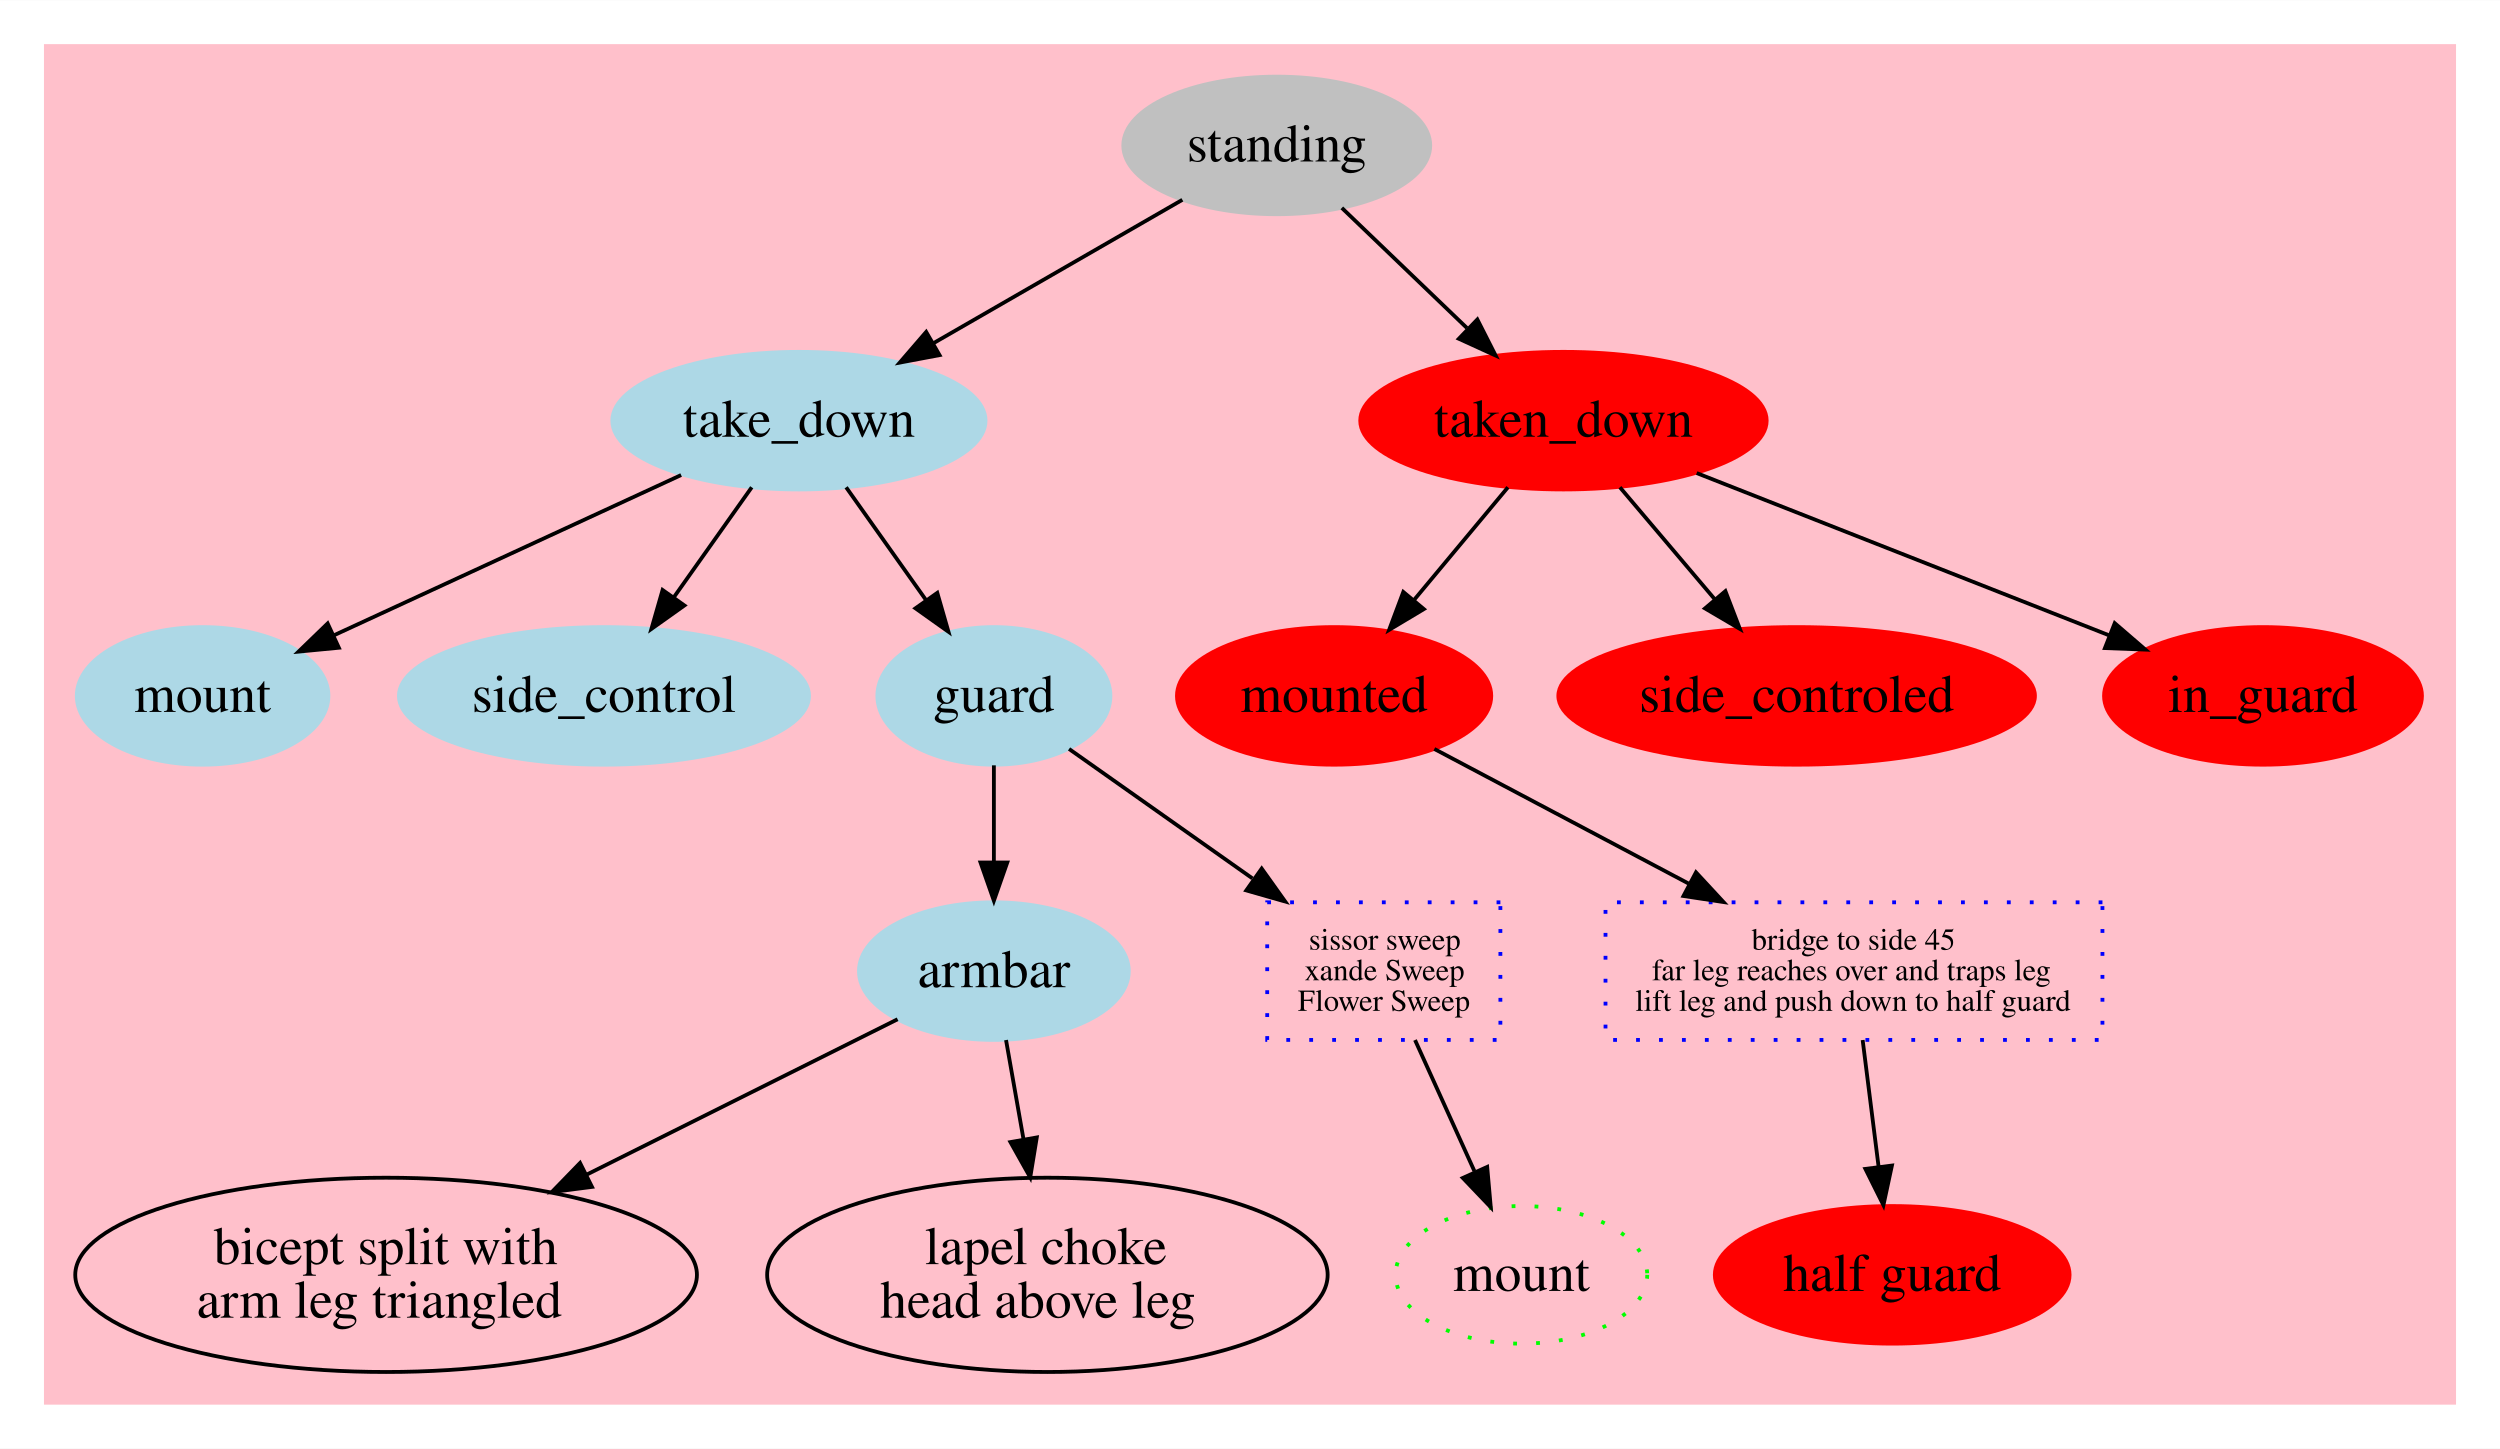
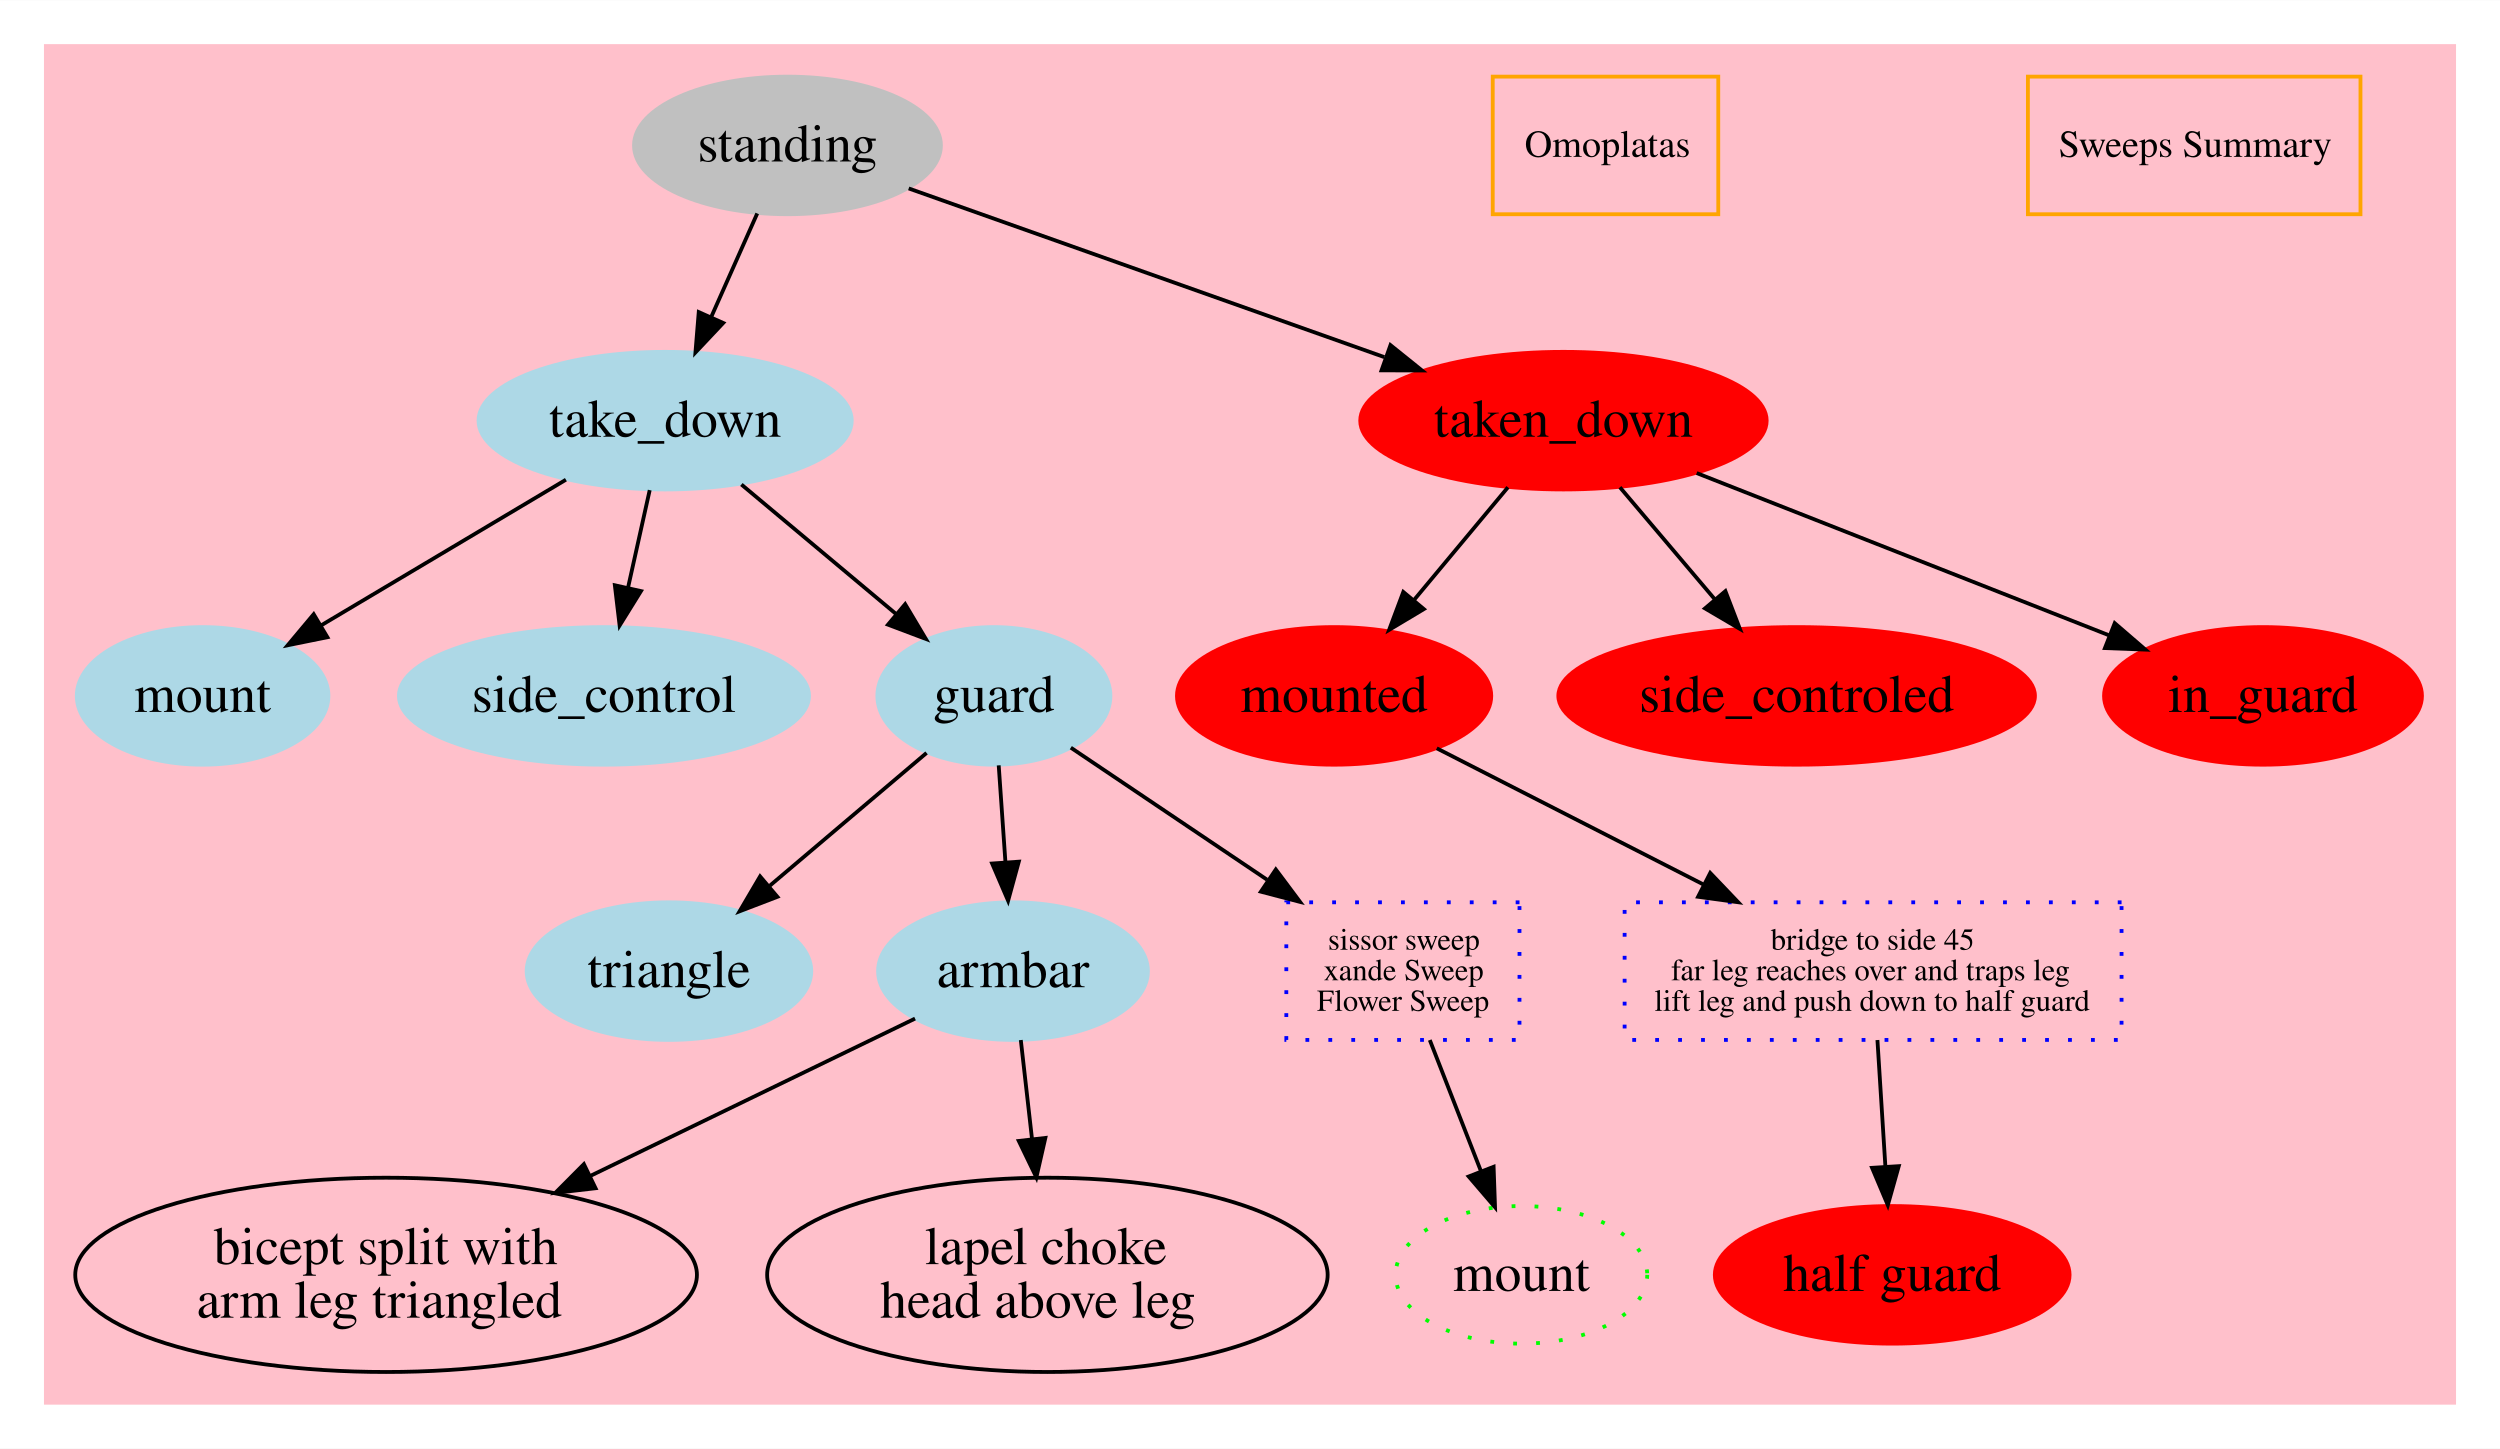
<svg xmlns="http://www.w3.org/2000/svg" xmlns:xlink="http://www.w3.org/1999/xlink" width="654pt" height="379pt" viewBox="0.00 0.00 654.00 378.91">
  <g id="graph0" class="graph" transform="scale(1 1) rotate(0) translate(4 374.9117)">
    <polygon fill="#ffffff" stroke="transparent" points="-4,4 -4,-374.912 650,-374.912 650,4 -4,4" />
    <g id="clust1" class="cluster">
      <polygon fill="#ffc0cb" stroke="#ffc0cb" points="8,-8 8,-362.912 638,-362.912 638,-8 8,-8" />
    </g>
    <g id="node1" class="node">
-       <ellipse fill="#c0c0c0" stroke="#c0c0c0" cx="330" cy="-336.912" rx="40.149" ry="18" />
-       <text text-anchor="middle" x="330" y="-332.712" font-family="Times,serif" font-size="14.00" fill="#000000">standing</text>
+       <g id="a_node1">
+         <a xlink:href="https://www.youtube.com/watch?v=cxc6uoaso7Q" xlink:title="&lt;TABLE&gt;">
+           <polygon fill="none" stroke="#ffa500" points="613.5,-354.912 526.5,-354.912 526.5,-318.912 613.5,-318.912 613.5,-354.912" />
+           <text text-anchor="start" x="534.531" y="-333.912" font-family="Times,serif" font-size="10.00" fill="#000000">Sweeps Summary</text>
+         </a>
+       </g>
    </g>
    <g id="node2" class="node">
-       <ellipse fill="#add8e6" stroke="#add8e6" cx="205" cy="-264.912" rx="48.819" ry="18" />
-       <text text-anchor="middle" x="205" y="-260.712" font-family="Times,serif" font-size="14.00" fill="#000000">take_down</text>
+       <g id="a_node2">
+         <a xlink:href="https://www.youtube.com/watch?v=tfvEGtSCIRI" xlink:title="&lt;TABLE&gt;">
+           <polygon fill="none" stroke="#ffa500" points="445.5,-354.912 386.5,-354.912 386.5,-318.912 445.5,-318.912 445.5,-354.912" />
+           <text text-anchor="start" x="394.837" y="-333.912" font-family="Times,serif" font-size="10.00" fill="#000000">Omoplatas</text>
+         </a>
+       </g>
+     </g>
+     <g id="node3" class="node">
+       <ellipse fill="#c0c0c0" stroke="#c0c0c0" cx="202" cy="-336.912" rx="40.149" ry="18" />
+       <text text-anchor="middle" x="202" y="-332.712" font-family="Times,serif" font-size="14.00" fill="#000000">standing</text>
+     </g>
+     <g id="node4" class="node">
+       <ellipse fill="#add8e6" stroke="#add8e6" cx="170" cy="-264.912" rx="48.819" ry="18" />
+       <text text-anchor="middle" x="170" y="-260.712" font-family="Times,serif" font-size="14.00" fill="#000000">take_down</text>
    </g>
    <g id="edge1" class="edge">
-       <path fill="none" stroke="#000000" d="M305.304,-322.687C286.711,-311.977 260.967,-297.149 240.216,-285.196" />
-       <polygon fill="#000000" stroke="#000000" points="241.783,-282.06 231.371,-280.101 238.289,-288.125 241.783,-282.06" />
+       <path fill="none" stroke="#000000" d="M194.09,-319.114C190.475,-310.979 186.111,-301.162 182.097,-292.13" />
+       <polygon fill="#000000" stroke="#000000" points="185.19,-290.471 177.93,-282.754 178.793,-293.314 185.19,-290.471" />
    </g>
-     <g id="node3" class="node">
+     <g id="node5" class="node">
      <ellipse fill="#ff0000" stroke="#ff0000" cx="405" cy="-264.912" rx="53.163" ry="18" />
      <text text-anchor="middle" x="405" y="-260.712" font-family="Times,serif" font-size="14.00" fill="#000000">taken_down</text>
    </g>
    <g id="edge2" class="edge">
-       <path fill="none" stroke="#000000" d="M347.019,-320.574C356.687,-311.292 368.975,-299.495 379.748,-289.153" />
-       <polygon fill="#000000" stroke="#000000" points="382.476,-291.386 387.266,-281.936 377.628,-286.337 382.476,-291.386" />
+       <path fill="none" stroke="#000000" d="M233.719,-325.662C267.089,-313.826 319.965,-295.072 358.144,-281.531" />
+       <polygon fill="#000000" stroke="#000000" points="359.748,-284.675 368.003,-278.034 357.408,-278.078 359.748,-284.675" />
    </g>
-     <g id="node9" class="node">
+     <g id="node11" class="node">
      <ellipse fill="#add8e6" stroke="#add8e6" cx="49" cy="-192.912" rx="32.917" ry="18" />
      <text text-anchor="middle" x="49" y="-188.712" font-family="Times,serif" font-size="14.00" fill="#000000">mount</text>
    </g>
    <g id="edge8" class="edge">
-       <path fill="none" stroke="#000000" d="M174.179,-250.687C147.968,-238.589 110.369,-221.236 83.228,-208.709" />
-       <polygon fill="#000000" stroke="#000000" points="84.646,-205.509 74.099,-204.496 81.712,-211.864 84.646,-205.509" />
+       <path fill="none" stroke="#000000" d="M144.042,-249.466C125.254,-238.286 99.782,-223.129 79.937,-211.321" />
+       <polygon fill="#000000" stroke="#000000" points="81.643,-208.263 71.259,-206.157 78.063,-214.278 81.643,-208.263" />
    </g>
-     <g id="node10" class="node">
+     <g id="node12" class="node">
      <ellipse fill="#add8e6" stroke="#add8e6" cx="154" cy="-192.912" rx="53.647" ry="18" />
      <text text-anchor="middle" x="154" y="-188.712" font-family="Times,serif" font-size="14.00" fill="#000000">side_control</text>
    </g>
    <g id="edge9" class="edge">
-       <path fill="none" stroke="#000000" d="M192.654,-247.482C186.56,-238.879 179.086,-228.327 172.339,-218.803" />
-       <polygon fill="#000000" stroke="#000000" points="175.045,-216.567 166.409,-210.43 169.333,-220.613 175.045,-216.567" />
+       <path fill="none" stroke="#000000" d="M165.963,-246.743C164.251,-239.043 162.216,-229.886 160.315,-221.328" />
+       <polygon fill="#000000" stroke="#000000" points="163.678,-220.327 158.092,-211.325 156.845,-221.846 163.678,-220.327" />
    </g>
-     <g id="node11" class="node">
+     <g id="node13" class="node">
      <ellipse fill="#add8e6" stroke="#add8e6" cx="256" cy="-192.912" rx="30.486" ry="18" />
      <text text-anchor="middle" x="256" y="-188.712" font-family="Times,serif" font-size="14.00" fill="#000000">guard</text>
    </g>
    <g id="edge10" class="edge">
-       <path fill="none" stroke="#000000" d="M217.346,-247.482C223.639,-238.598 231.404,-227.636 238.319,-217.873" />
-       <polygon fill="#000000" stroke="#000000" points="241.195,-219.868 244.119,-209.685 235.483,-215.822 241.195,-219.868" />
+       <path fill="none" stroke="#000000" d="M189.946,-248.213C202.027,-238.098 217.555,-225.098 230.519,-214.244" />
+       <polygon fill="#000000" stroke="#000000" points="232.786,-216.911 238.207,-207.808 228.292,-211.544 232.786,-216.911" />
    </g>
-     <g id="node4" class="node">
+     <g id="node6" class="node">
      <ellipse fill="#ff0000" stroke="#ff0000" cx="345" cy="-192.912" rx="41.109" ry="18" />
      <text text-anchor="middle" x="345" y="-188.712" font-family="Times,serif" font-size="14.00" fill="#000000">mounted</text>
    </g>
    <g id="edge3" class="edge">
      <path fill="none" stroke="#000000" d="M390.476,-247.482C383.106,-238.639 374.02,-227.736 365.912,-218.006" />
      <polygon fill="#000000" stroke="#000000" points="368.481,-215.622 359.391,-210.18 363.104,-220.103 368.481,-215.622" />
    </g>
-     <g id="node5" class="node">
+     <g id="node7" class="node">
      <ellipse fill="#ff0000" stroke="#ff0000" cx="466" cy="-192.912" rx="62.341" ry="18" />
      <text text-anchor="middle" x="466" y="-188.712" font-family="Times,serif" font-size="14.00" fill="#000000">side_controled</text>
    </g>
    <g id="edge4" class="edge">
      <path fill="none" stroke="#000000" d="M419.766,-247.482C427.204,-238.704 436.361,-227.896 444.557,-218.221" />
      <polygon fill="#000000" stroke="#000000" points="447.364,-220.322 451.158,-210.43 442.024,-215.797 447.364,-220.322" />
    </g>
-     <g id="node6" class="node">
+     <g id="node8" class="node">
      <ellipse fill="#ff0000" stroke="#ff0000" cx="588" cy="-192.912" rx="41.585" ry="18" />
      <text text-anchor="middle" x="588" y="-188.712" font-family="Times,serif" font-size="14.00" fill="#000000">in_guard</text>
    </g>
    <g id="edge5" class="edge">
      <path fill="none" stroke="#000000" d="M439.852,-251.2C470.583,-239.108 515.371,-221.487 547.648,-208.788" />
      <polygon fill="#000000" stroke="#000000" points="549.21,-211.935 557.234,-205.017 546.647,-205.421 549.21,-211.935" />
    </g>
-     <g id="node7" class="node">
-       <g id="a_node7">
+     <g id="node9" class="node">
+       <g id="a_node9">
        <a xlink:href="https://www.youtube.com/watch?v=q2OAJF__P2w" xlink:title="&lt;TABLE&gt;">
-           <polygon fill="none" stroke="#0000ff" stroke-dasharray="1,5" points="546,-138.912 416,-138.912 416,-102.912 546,-102.912 546,-138.912" />
-           <text text-anchor="start" x="454.227" y="-126.512" font-family="Times,serif" font-size="8.00" fill="#000000">bridge to side 45</text>
-           <text text-anchor="start" x="428.139" y="-118.512" font-family="Times,serif" font-size="8.00" fill="#000000">far leg reaches over and traps leg</text>
-           <text text-anchor="start" x="423.789" y="-110.512" font-family="Times,serif" font-size="8.00" fill="#000000">lift leg and push down to half guard</text>
+           <polygon fill="none" stroke="#0000ff" stroke-dasharray="1,5" points="551,-138.912 421,-138.912 421,-102.912 551,-102.912 551,-138.912" />
+           <text text-anchor="start" x="459.227" y="-126.512" font-family="Times,serif" font-size="8.00" fill="#000000">bridge to side 45</text>
+           <text text-anchor="start" x="433.139" y="-118.512" font-family="Times,serif" font-size="8.00" fill="#000000">far leg reaches over and traps leg</text>
+           <text text-anchor="start" x="428.789" y="-110.512" font-family="Times,serif" font-size="8.00" fill="#000000">lift leg and push down to half guard</text>
        </a>
      </g>
    </g>
    <g id="edge6" class="edge">
-       <path fill="none" stroke="#000000" d="M371.222,-179.029C390.066,-169.053 415.897,-155.378 437.769,-143.799" />
-       <polygon fill="#000000" stroke="#000000" points="439.668,-146.754 446.868,-138.982 436.392,-140.567 439.668,-146.754" />
+       <path fill="none" stroke="#000000" d="M371.853,-179.2C391.516,-169.159 418.648,-155.304 441.526,-143.622" />
+       <polygon fill="#000000" stroke="#000000" points="443.395,-146.597 450.71,-138.932 440.212,-140.363 443.395,-146.597" />
    </g>
-     <g id="node8" class="node">
+     <g id="node10" class="node">
      <ellipse fill="#ff0000" stroke="#ff0000" cx="491" cy="-41.456" rx="46.404" ry="18" />
      <text text-anchor="middle" x="491" y="-37.256" font-family="Times,serif" font-size="14.00" fill="#000000">half guard</text>
    </g>
    <g id="edge7" class="edge">
-       <path fill="none" stroke="#000000" d="M483.269,-102.882C484.501,-93.097 486.051,-80.779 487.439,-69.747" />
-       <polygon fill="#000000" stroke="#000000" points="490.929,-70.048 488.705,-59.689 483.984,-69.174 490.929,-70.048" />
+       <path fill="none" stroke="#000000" d="M487.135,-102.882C487.75,-93.097 488.526,-80.779 489.22,-69.747" />
+       <polygon fill="#000000" stroke="#000000" points="492.718,-69.889 489.853,-59.689 485.731,-69.45 492.718,-69.889" />
    </g>
-     <g id="node12" class="node">
-       <ellipse fill="#add8e6" stroke="#add8e6" cx="256" cy="-120.912" rx="35.296" ry="18" />
-       <text text-anchor="middle" x="256" y="-116.712" font-family="Times,serif" font-size="14.00" fill="#000000">armbar</text>
+     <g id="node14" class="node">
+       <ellipse fill="#add8e6" stroke="#add8e6" cx="171" cy="-120.912" rx="37.233" ry="18" />
+       <text text-anchor="middle" x="171" y="-116.712" font-family="Times,serif" font-size="14.00" fill="#000000">triangle</text>
    </g>
    <g id="edge11" class="edge">
-       <path fill="none" stroke="#000000" d="M256,-174.743C256,-167.043 256,-157.886 256,-149.328" />
-       <polygon fill="#000000" stroke="#000000" points="259.5,-149.325 256,-139.325 252.5,-149.325 259.5,-149.325" />
+       <path fill="none" stroke="#000000" d="M238.388,-177.993C226.549,-167.965 210.731,-154.566 197.396,-143.271" />
+       <polygon fill="#000000" stroke="#000000" points="199.364,-140.351 189.472,-136.558 194.84,-145.692 199.364,-140.351" />
    </g>
-     <g id="node13" class="node">
-       <g id="a_node13">
+     <g id="node15" class="node">
+       <ellipse fill="#add8e6" stroke="#add8e6" cx="261" cy="-120.912" rx="35.296" ry="18" />
+       <text text-anchor="middle" x="261" y="-116.712" font-family="Times,serif" font-size="14.00" fill="#000000">armbar</text>
+     </g>
+     <g id="edge12" class="edge">
+       <path fill="none" stroke="#000000" d="M257.262,-174.743C257.796,-167.043 258.432,-157.886 259.027,-149.328" />
+       <polygon fill="#000000" stroke="#000000" points="262.52,-149.543 259.721,-139.325 255.537,-149.058 262.52,-149.543" />
+     </g>
+     <g id="node16" class="node">
+       <g id="a_node16">
        <a xlink:href="https://www.youtube.com/watch?v=HHs1ftjayUw" xlink:title="&lt;TABLE&gt;">
-           <polygon fill="none" stroke="#0000ff" stroke-dasharray="1,5" points="388.5,-138.912 327.5,-138.912 327.5,-102.912 388.5,-102.912 388.5,-138.912" />
-           <text text-anchor="start" x="338.391" y="-126.512" font-family="Times,serif" font-size="8.00" fill="#000000">sissor sweep</text>
-           <text text-anchor="start" x="337.285" y="-118.512" font-family="Times,serif" font-size="8.00" fill="#000000">xande Sweep</text>
-           <text text-anchor="start" x="335.504" y="-110.512" font-family="Times,serif" font-size="8.00" fill="#000000">Flower Sweep</text>
+           <polygon fill="none" stroke="#0000ff" stroke-dasharray="1,5" points="393.5,-138.912 332.5,-138.912 332.5,-102.912 393.5,-102.912 393.5,-138.912" />
+           <text text-anchor="start" x="343.391" y="-126.512" font-family="Times,serif" font-size="8.00" fill="#000000">sissor sweep</text>
+           <text text-anchor="start" x="342.285" y="-118.512" font-family="Times,serif" font-size="8.00" fill="#000000">xande Sweep</text>
+           <text text-anchor="start" x="340.504" y="-110.512" font-family="Times,serif" font-size="8.00" fill="#000000">Flower Sweep</text>
        </a>
      </g>
    </g>
-     <g id="edge12" class="edge">
-       <path fill="none" stroke="#000000" d="M275.667,-179.029C289.246,-169.444 307.663,-156.444 323.636,-145.169" />
-       <polygon fill="#000000" stroke="#000000" points="326.06,-147.742 332.212,-139.115 322.024,-142.023 326.06,-147.742" />
+     <g id="edge13" class="edge">
+       <path fill="none" stroke="#000000" d="M276.126,-179.369C290.56,-169.656 310.391,-156.312 327.462,-144.825" />
+       <polygon fill="#000000" stroke="#000000" points="329.752,-147.503 336.094,-139.016 325.844,-141.695 329.752,-147.503" />
    </g>
-     <g id="node15" class="node">
+     <g id="node18" class="node">
      <ellipse fill="none" stroke="#000000" cx="97" cy="-41.456" rx="81.316" ry="25.412" />
      <text text-anchor="start" x="51.893" y="-44.256" font-family="Times,serif" font-size="14.00" fill="#000000">bicept split with</text>
      <text text-anchor="start" x="47.436" y="-30.256" font-family="Times,serif" font-size="14.00" fill="#000000"> arm leg triangled</text>
    </g>
-     <g id="edge14" class="edge">
-       <path fill="none" stroke="#000000" d="M230.806,-108.322C209.014,-97.432 176.793,-81.33 149.431,-67.657" />
-       <polygon fill="#000000" stroke="#000000" points="150.869,-64.463 140.36,-63.124 147.74,-70.725 150.869,-64.463" />
+     <g id="edge15" class="edge">
+       <path fill="none" stroke="#000000" d="M235.375,-108.497C212.695,-97.509 178.863,-81.118 150.33,-67.293" />
+       <polygon fill="#000000" stroke="#000000" points="151.798,-64.116 141.273,-62.905 148.746,-70.415 151.798,-64.116" />
    </g>
-     <g id="node16" class="node">
+     <g id="node19" class="node">
      <ellipse fill="none" stroke="#000000" cx="270" cy="-41.456" rx="73.313" ry="25.412" />
      <text text-anchor="start" x="237.933" y="-44.256" font-family="Times,serif" font-size="14.00" fill="#000000">lapel choke</text>
      <text text-anchor="start" x="226.27" y="-30.256" font-family="Times,serif" font-size="14.00" fill="#000000"> head above leg</text>
    </g>
-     <g id="edge15" class="edge">
-       <path fill="none" stroke="#000000" d="M259.177,-102.882C260.537,-95.164 262.174,-85.87 263.759,-76.874" />
-       <polygon fill="#000000" stroke="#000000" points="267.221,-77.4 265.509,-66.945 260.327,-76.186 267.221,-77.4" />
+     <g id="edge16" class="edge">
+       <path fill="none" stroke="#000000" d="M263.042,-102.882C263.907,-95.247 264.947,-86.07 265.955,-77.165" />
+       <polygon fill="#000000" stroke="#000000" points="269.465,-77.275 267.113,-66.945 262.51,-76.487 269.465,-77.275" />
    </g>
-     <g id="node14" class="node">
+     <g id="node17" class="node">
      <ellipse fill="none" stroke="#00ff00" stroke-dasharray="1,5" cx="394" cy="-41.456" rx="32.917" ry="18" />
      <text text-anchor="middle" x="394" y="-37.256" font-family="Times,serif" font-size="14.00" fill="#000000">mount</text>
    </g>
-     <g id="edge13" class="edge">
-       <path fill="none" stroke="#000000" d="M366.169,-102.882C370.758,-92.754 376.576,-79.912 381.706,-68.591" />
-       <polygon fill="#000000" stroke="#000000" points="385.048,-69.694 385.987,-59.141 378.672,-66.805 385.048,-69.694" />
+     <g id="edge14" class="edge">
+       <path fill="none" stroke="#000000" d="M370.034,-102.882C373.986,-92.754 378.996,-79.912 383.413,-68.591" />
+       <polygon fill="#000000" stroke="#000000" points="386.726,-69.729 387.1,-59.141 380.205,-67.184 386.726,-69.729" />
    </g>
  </g>
</svg>
